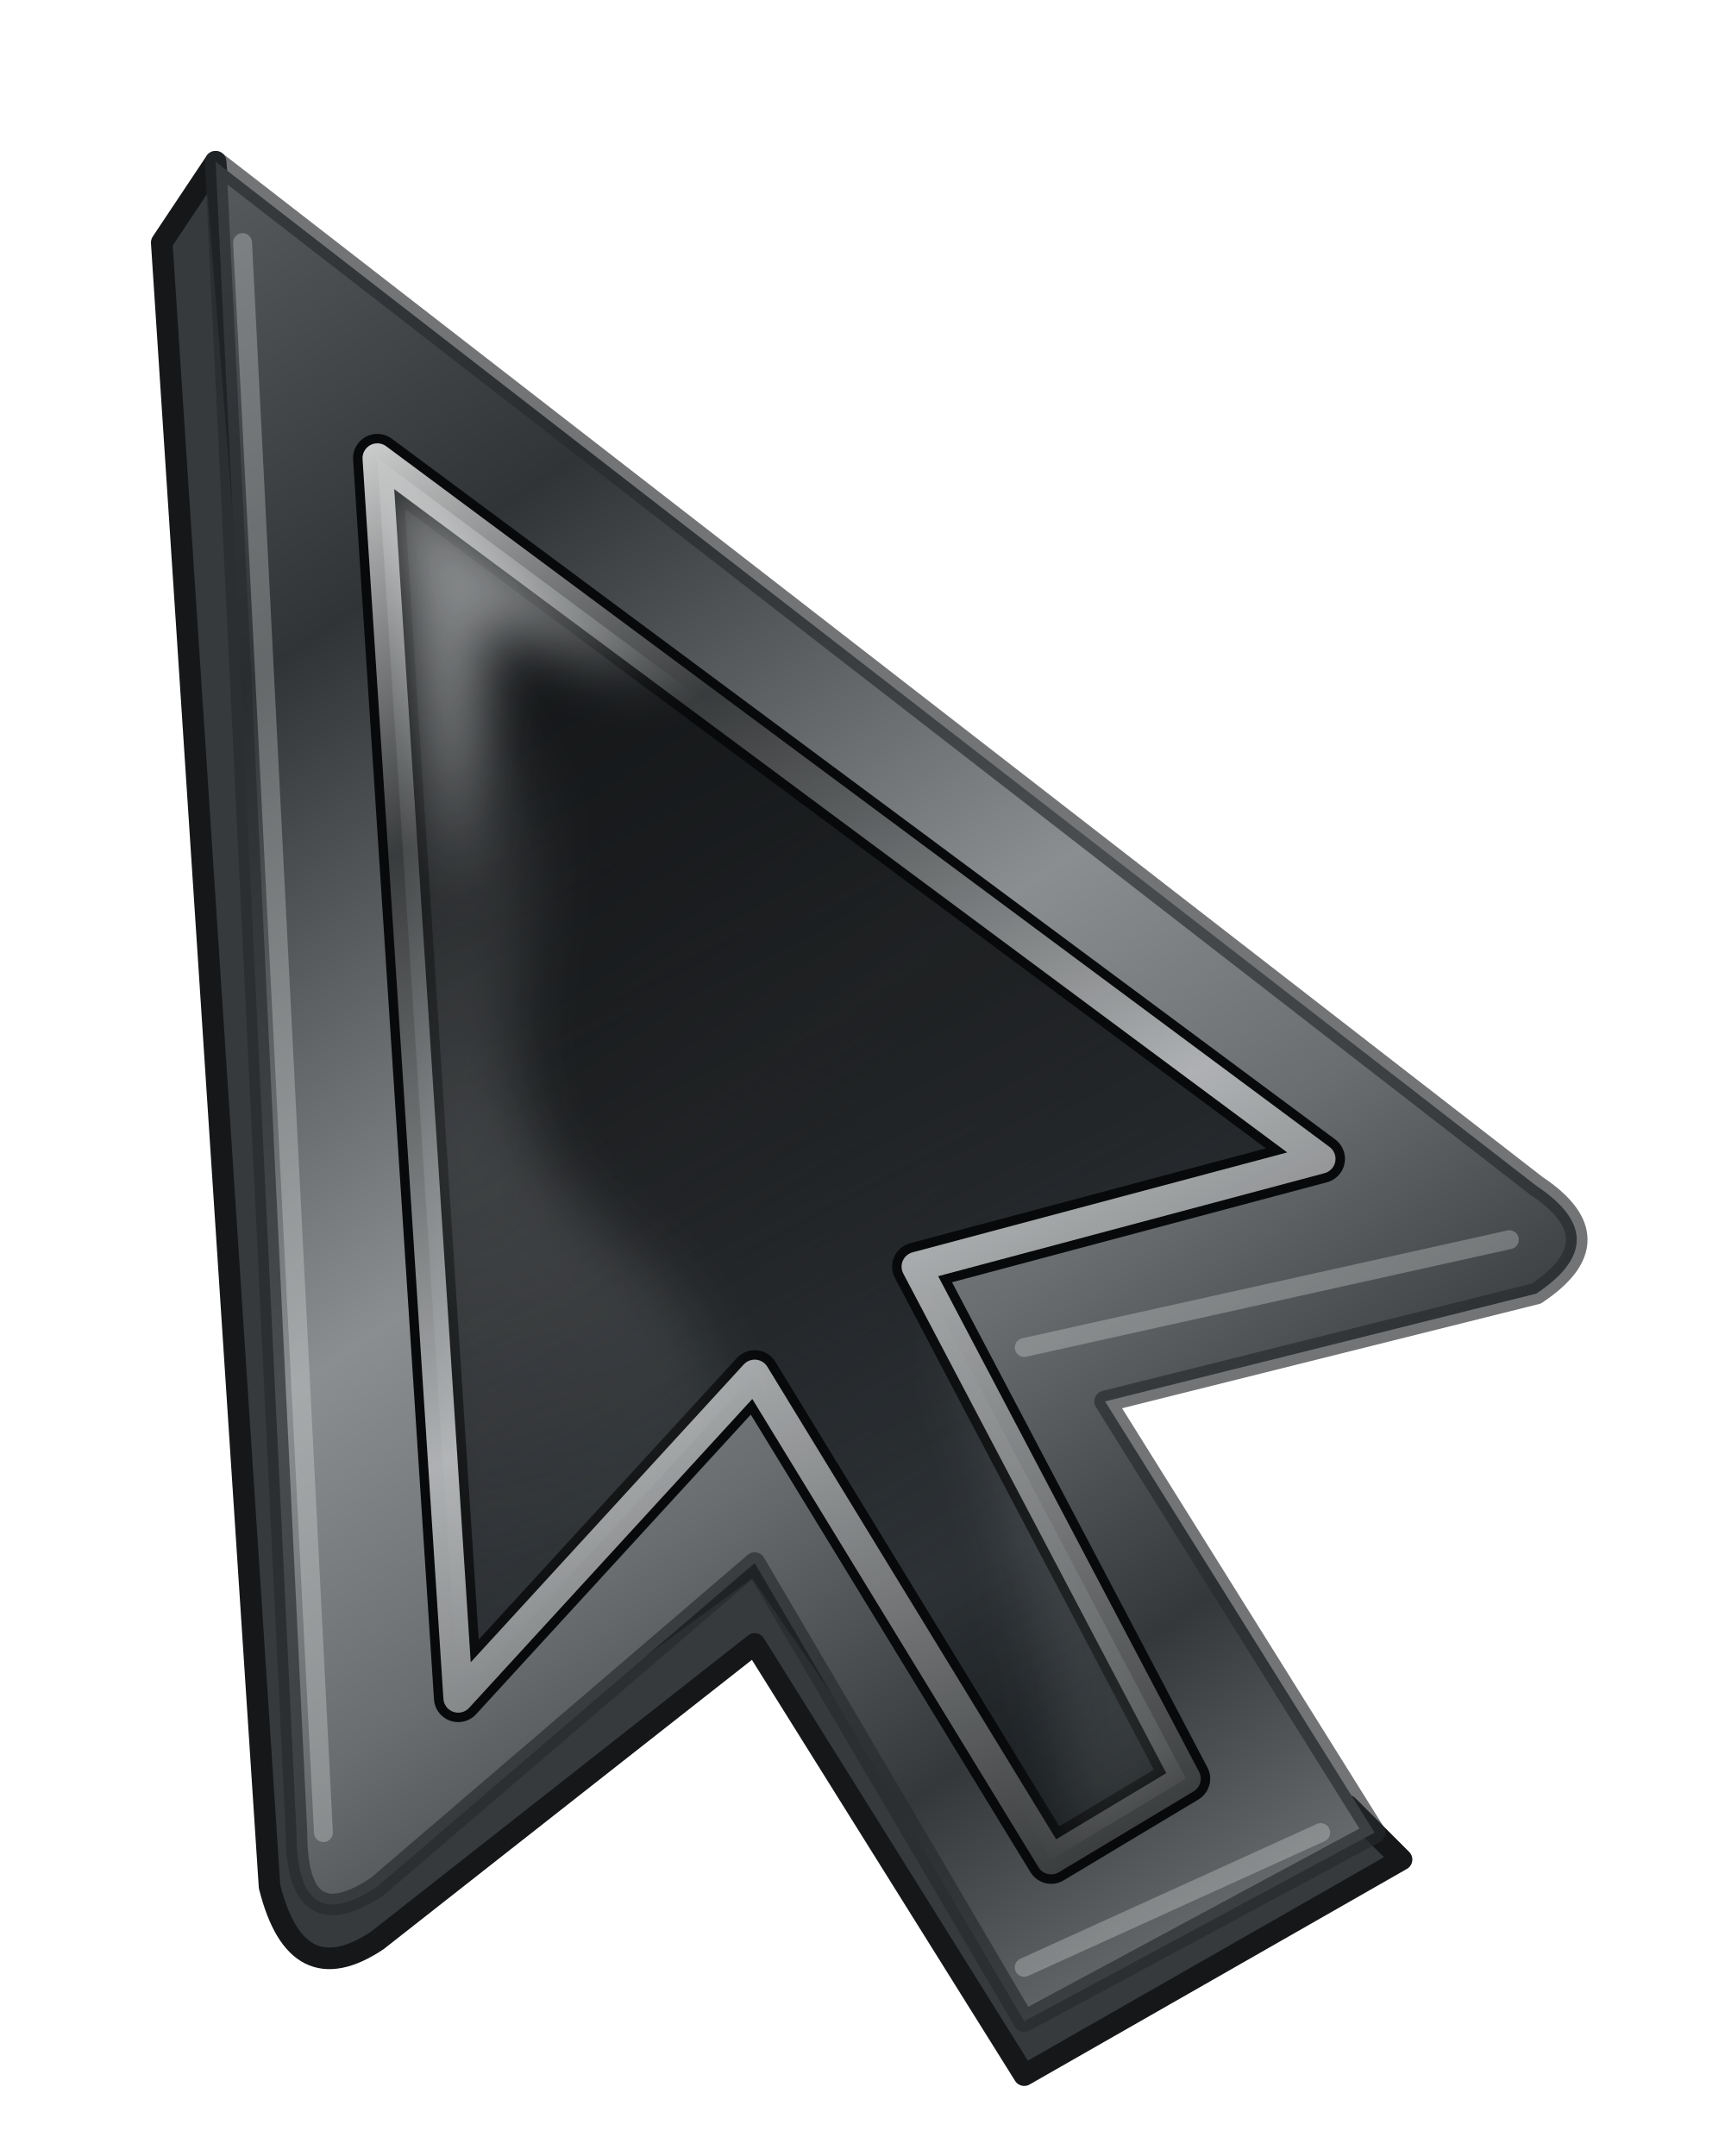
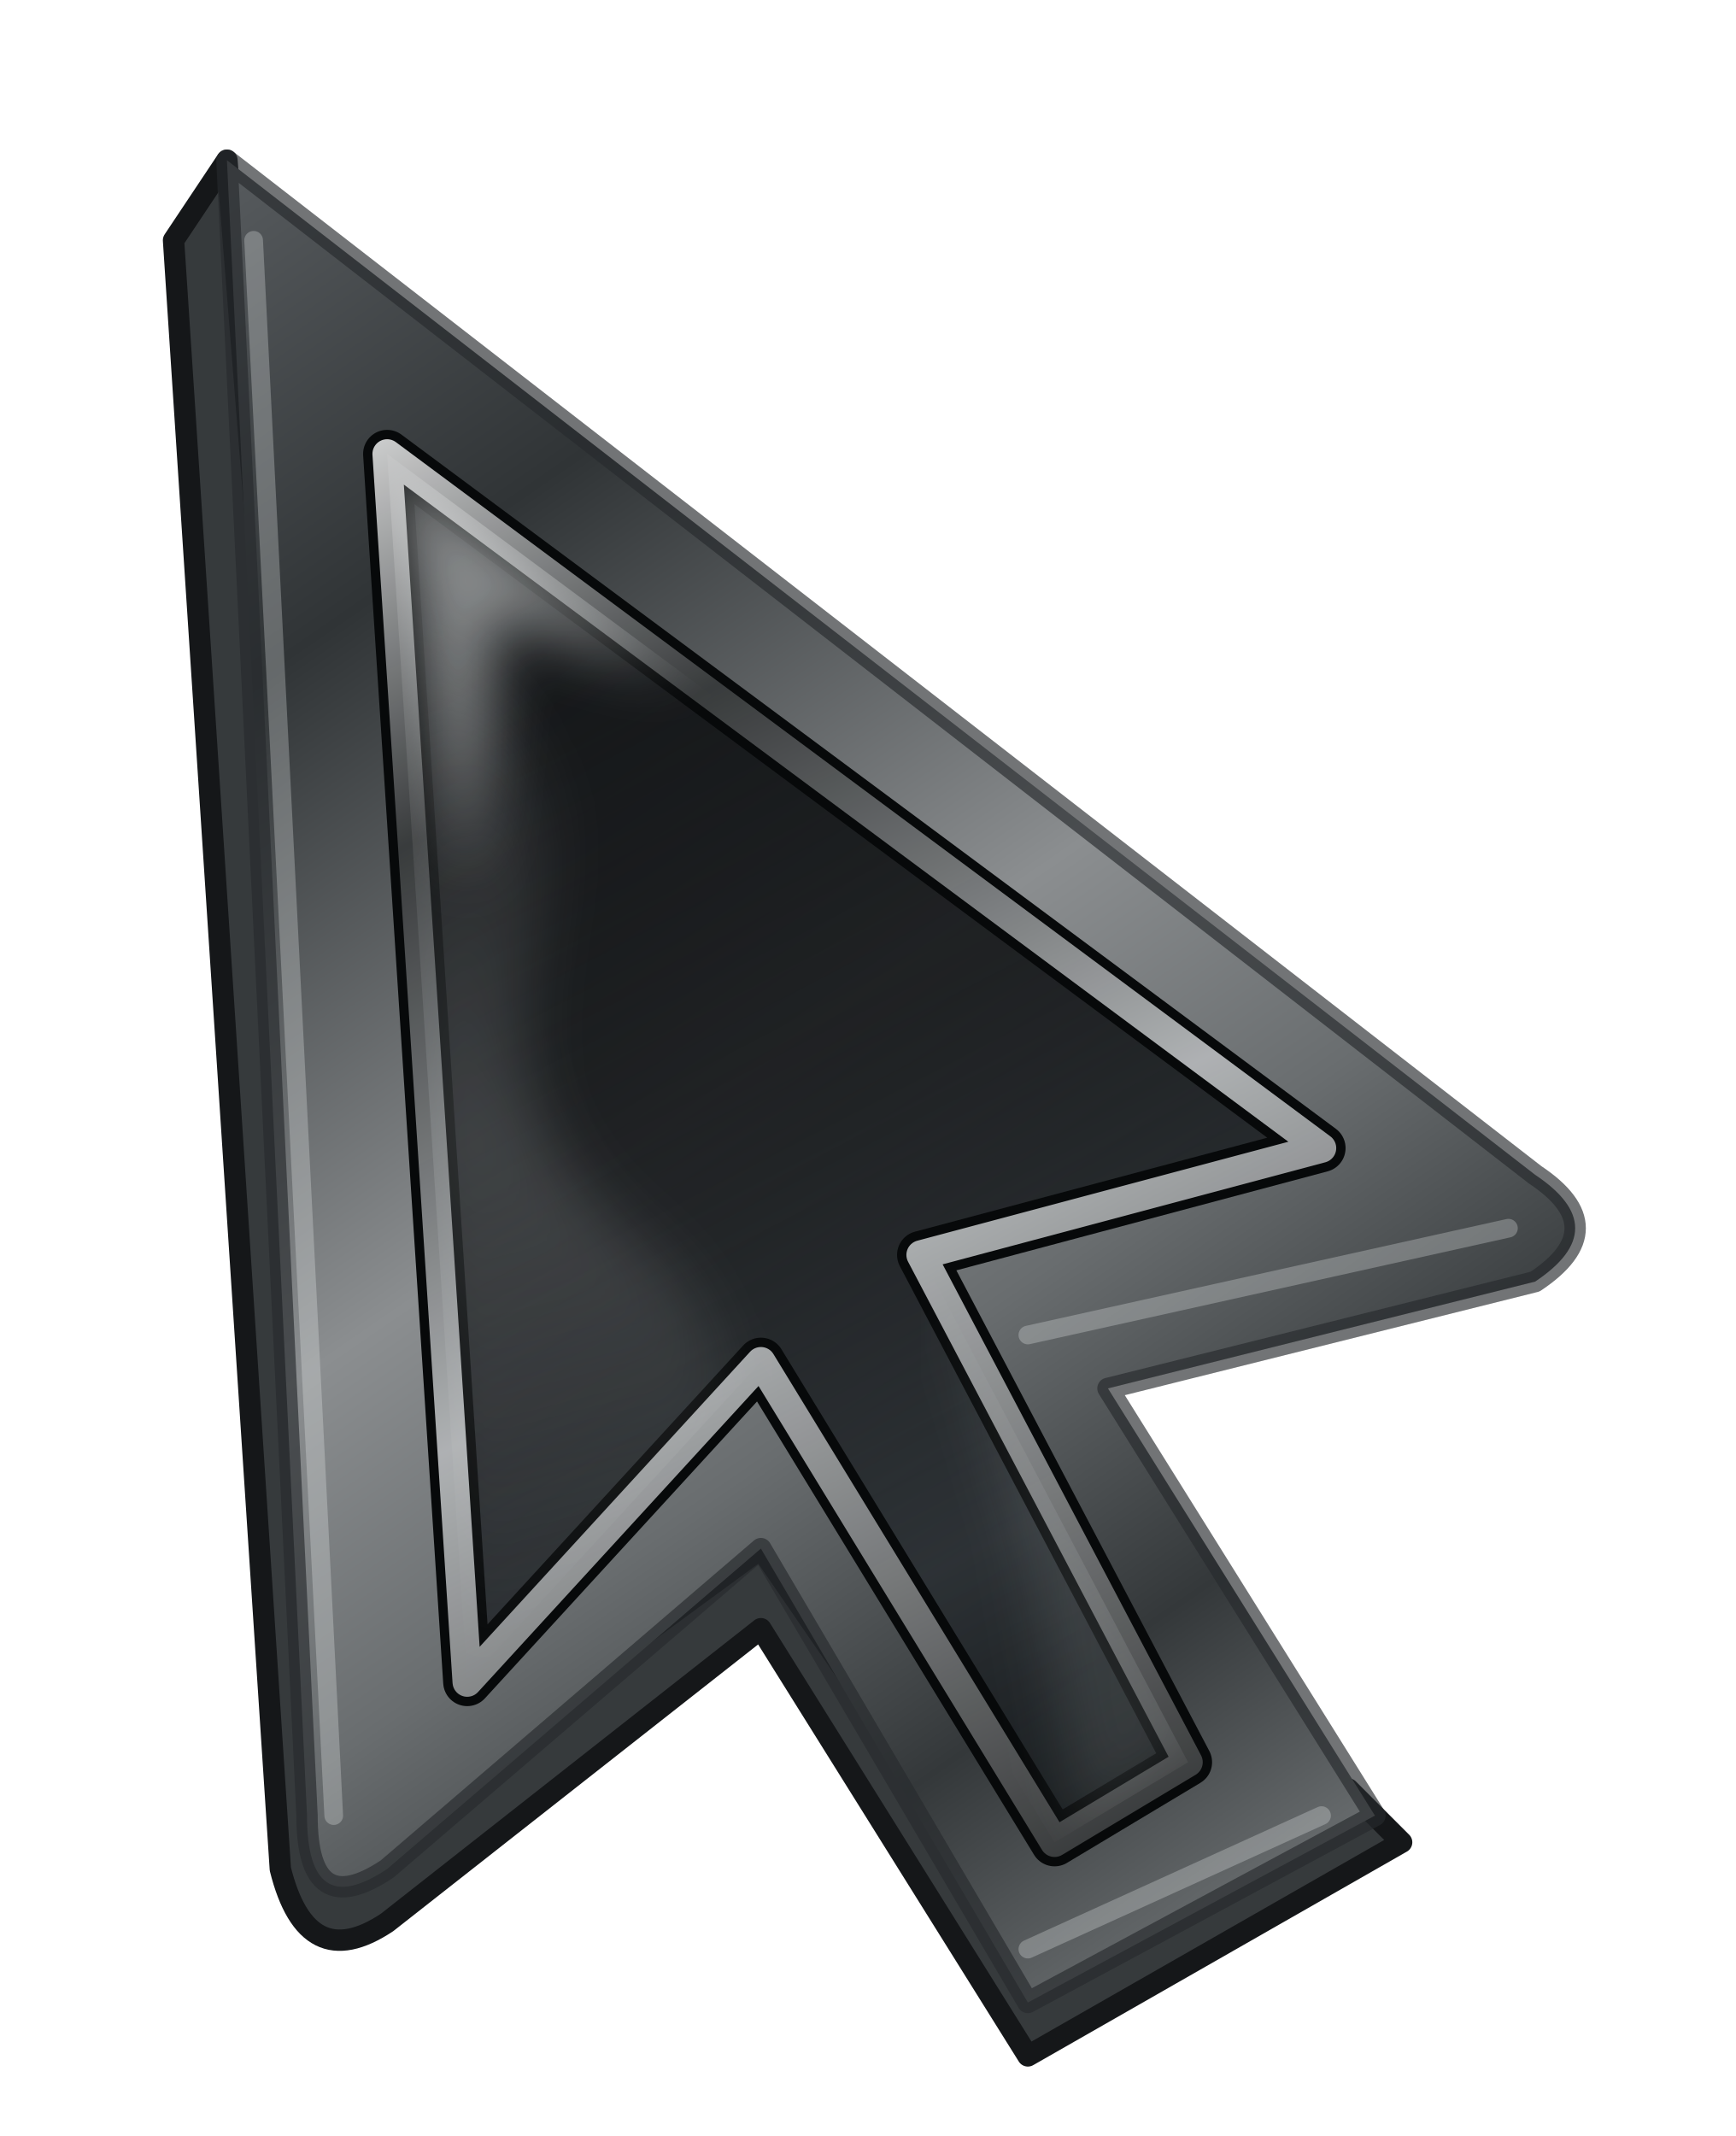
- <svg xmlns="http://www.w3.org/2000/svg" width="32" height="40" viewBox="0 0 64 80">
+ <svg xmlns="http://www.w3.org/2000/svg" width="26" height="32" viewBox="0 0 64 80">
  <defs>
    <linearGradient id="rim" x1="7" y1="8" x2="51" y2="72" gradientUnits="userSpaceOnUse">
      <stop stop-color="#55595c" />
      <stop offset=".2" stop-color="#303436" />
      <stop offset=".49" stop-color="#8b8e90" />
      <stop offset=".65" stop-color="#696d6f" />
      <stop offset=".82" stop-color="#34383a" />
      <stop offset="1" stop-color="#777b7d" />
    </linearGradient>
    <linearGradient id="glass" x1="16" y1="15" x2="44" y2="69" gradientUnits="userSpaceOnUse">
      <stop stop-color="#151719" stop-opacity=".94" />
      <stop offset=".46" stop-color="#080a0c" stop-opacity=".82" />
      <stop offset=".78" stop-color="#282d31" stop-opacity=".87" />
      <stop offset="1" stop-color="#101315" stop-opacity=".94" />
    </linearGradient>
    <linearGradient id="edge" x1="14" y1="15" x2="43" y2="71" gradientUnits="userSpaceOnUse">
      <stop stop-color="#f5f5f5" stop-opacity=".88" />
      <stop offset=".24" stop-color="#d7dbdd" stop-opacity=".24" />
      <stop offset=".57" stop-color="#e9ecee" stop-opacity=".74" />
      <stop offset="1" stop-color="#eff1f2" stop-opacity=".16" />
    </linearGradient>
    <linearGradient id="reflection" x1="14" y1="22" x2="24" y2="61" gradientUnits="userSpaceOnUse">
      <stop stop-color="#fff" stop-opacity="0" />
      <stop offset=".52" stop-color="#dae0e3" stop-opacity=".18" />
      <stop offset="1" stop-color="#fff" stop-opacity="0" />
    </linearGradient>
    <clipPath id="center">
      <path d="M14 17L49 43L34 47L44 66L39 69L28 51L17 63Z" />
    </clipPath>
    <filter id="soft">
      <feGaussianBlur stdDeviation="1.1" />
    </filter>
  </defs>
  <path d="M8 6L6 9L10 70Q11 74 14 72L28 61L38 77L52 69L50 67L39 74L28 58L13 69Z" fill="#363a3c" stroke="#151719" stroke-width=".8" stroke-linejoin="round" />
  <path d="M8 6L57 44Q60 46 57 48L41 52L51 68L38 75L28 58L14 70Q11 72 11 68Z" fill="url(#rim)" stroke="#272a2d" stroke-opacity=".65" stroke-width=".8" stroke-linejoin="round" />
  <path d="M14 17L49 43L34 47L44 66L39 69L28 51L17 63Z" fill="url(#glass)" stroke="#07090a" stroke-width="1.8" stroke-linejoin="round" />
  <g clip-path="url(#center)">
    <path d="M13 22C28 31 12 38 24 47C30 53 24 57 27 66L17 68Z" fill="url(#reflection)" filter="url(#soft)" />
    <path d="M14 17L25 25L18 23L17 33Z" fill="#f4f6f7" fill-opacity=".52" filter="url(#soft)" />
    <path d="M35 48L45 65L40 69L38 58Z" fill="#e4e8eb" fill-opacity=".13" filter="url(#soft)" />
  </g>
  <path d="M14 17L49 43L34 47L44 66L39 69L28 51L17 63Z" fill="none" stroke="url(#edge)" stroke-width="1.1" stroke-linejoin="round" />
  <path d="M9 9L12 68M56 46L38 50M49 68L38 73" fill="none" stroke="#edf0f1" stroke-opacity=".28" stroke-width=".7" stroke-linecap="round" />
</svg>
